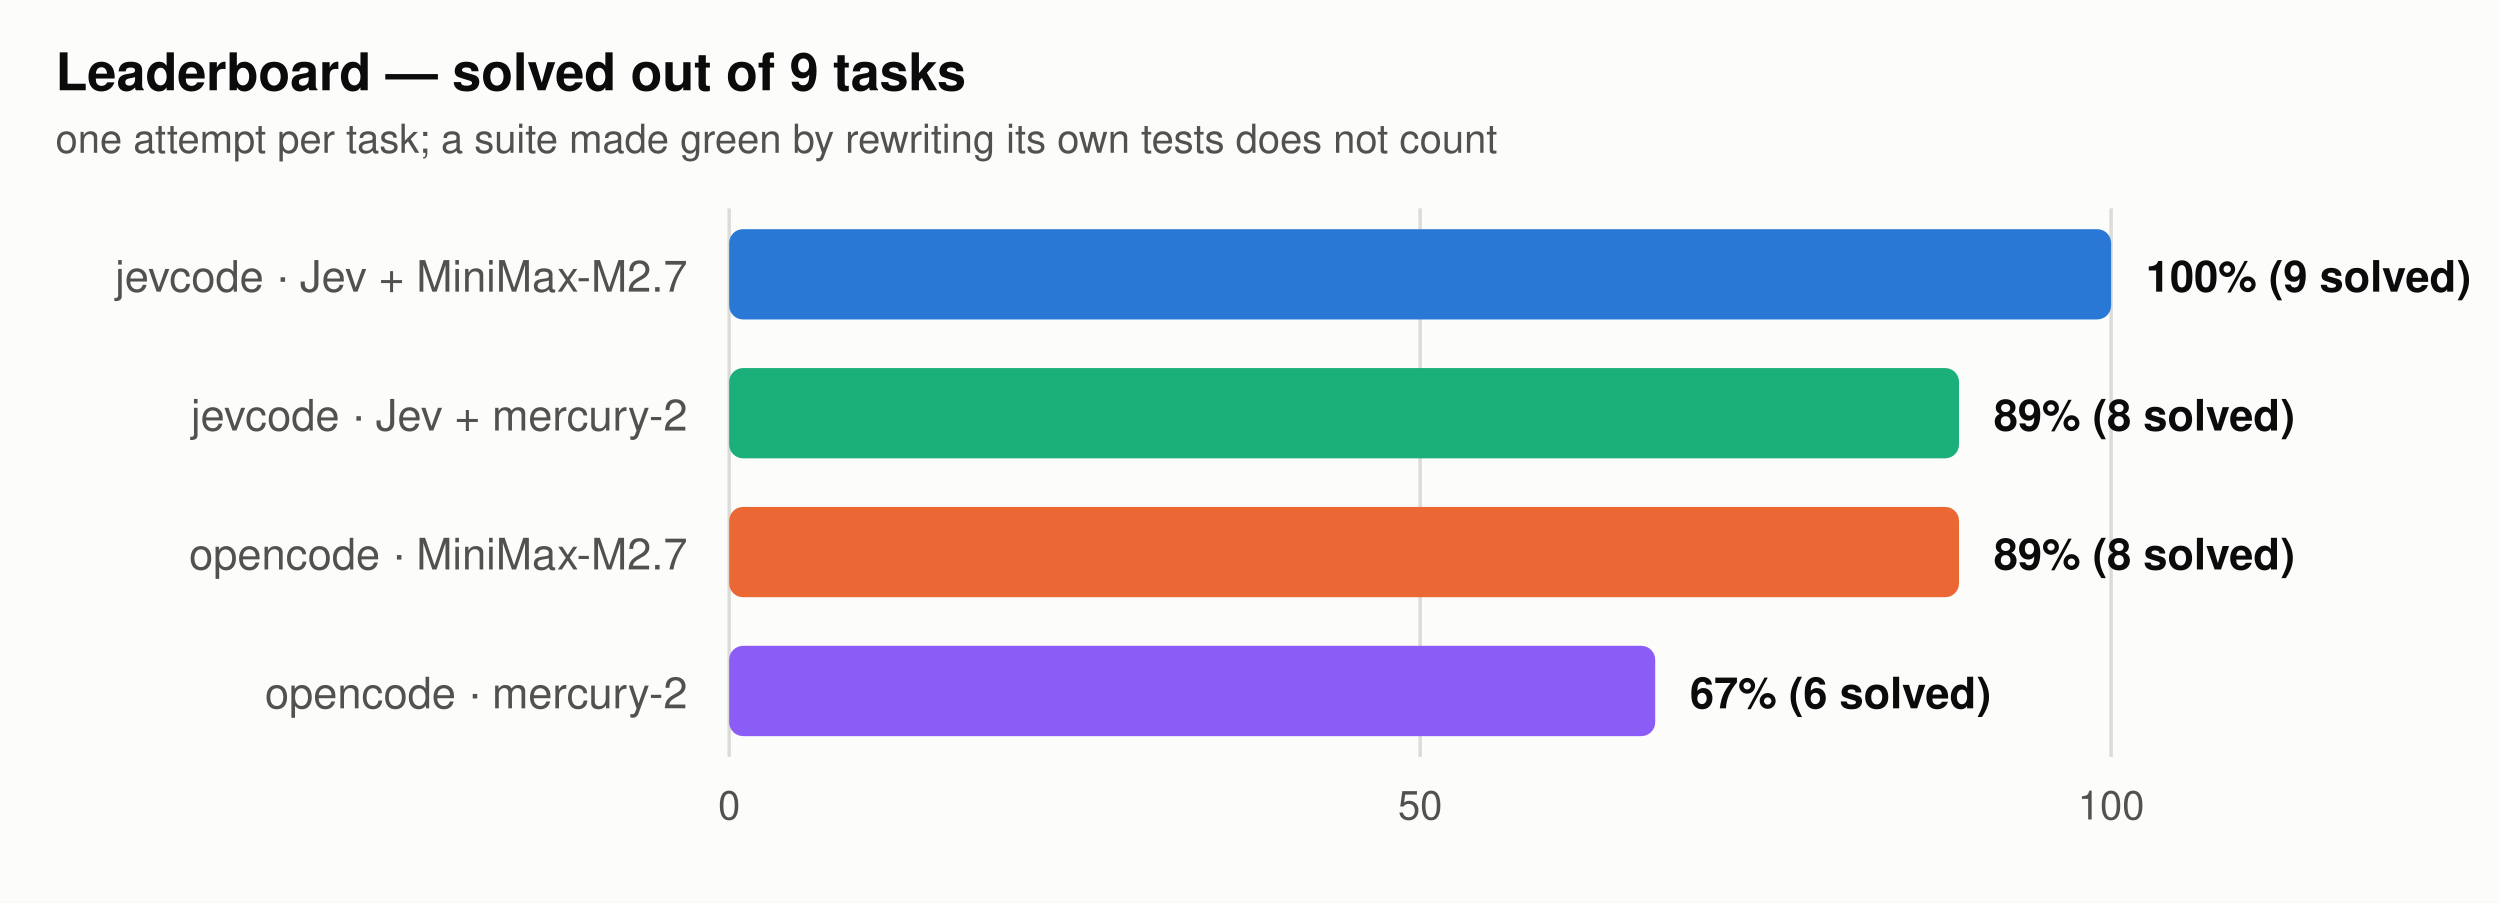
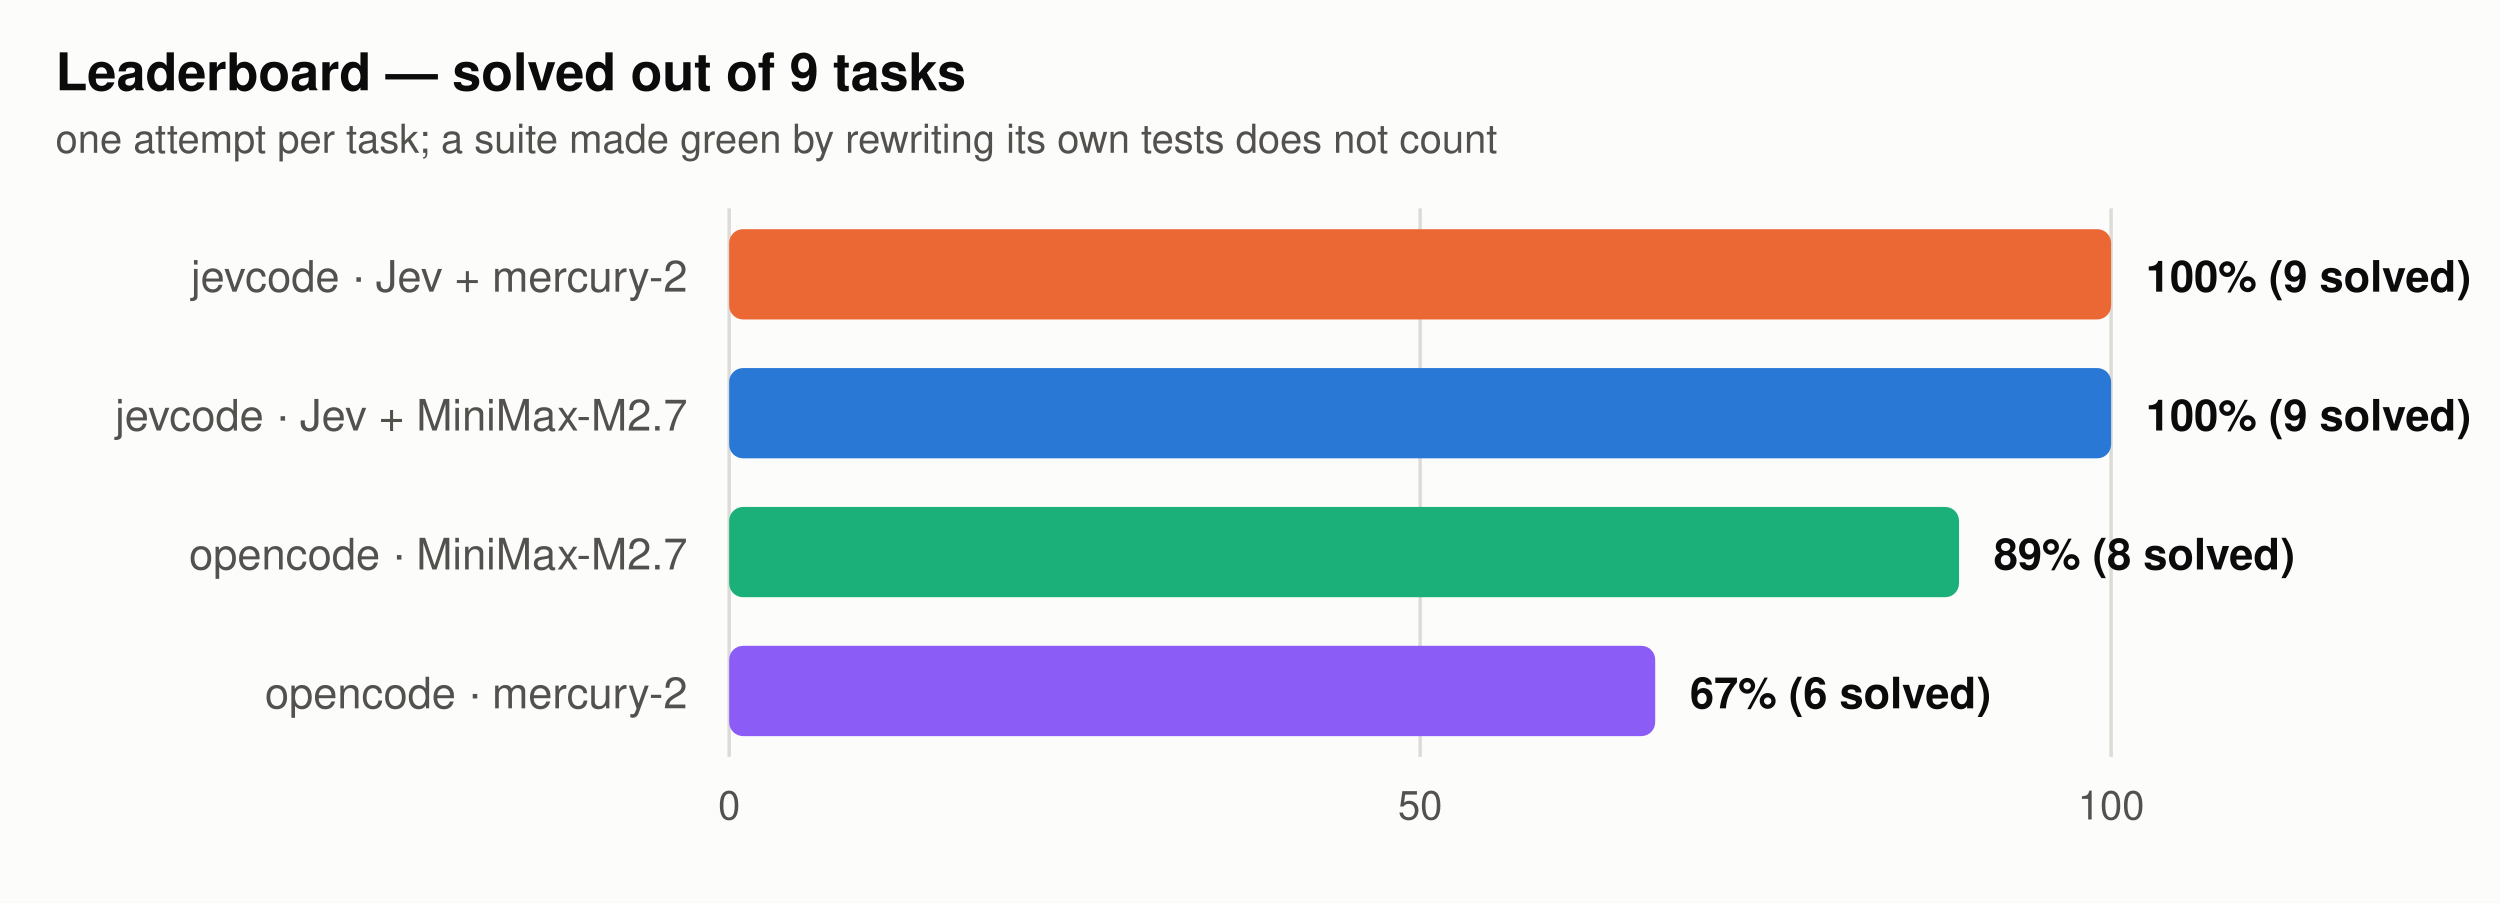
<svg xmlns="http://www.w3.org/2000/svg" width="720" height="260" viewBox="0 0 720 260" role="img" class="s" aria-label="Leaderboard — solved out of 9 tasks">
  <style>.s{font-family:ui-sans-serif, -apple-system, BlinkMacSystemFont, 'Segoe UI', Helvetica, Arial, sans-serif}.t{font-weight:600;font-size:15px}.l{font-size:12.5px}.v{font-size:12.5px;font-weight:600}.c{font-size:11.5px}.h{font-size:12.5px;font-weight:600}.b{font-size:14px;font-weight:600}text{fill:#0b0b0b}.m{fill:#52514e}rect.bg{fill:#fcfcfb}rect.win{fill:#e8f3ec}line.g,line.ax{stroke:#dcdbd6}.s1{fill:#2a78d6}.f1{fill:#2a78d6}.s2{fill:#eb6834}.f2{fill:#eb6834}.s3{fill:#1baf7a}.f3{fill:#1baf7a}@media (prefers-color-scheme: dark){text{fill:#ffffff}.m{fill:#c3c2b7}rect.bg{fill:#1a1a19}rect.win{fill:#1c2f25}line.g,line.ax{stroke:#3a3a37}.s1{fill:#3987e5}.f1{fill:#3987e5}.s2{fill:#d95926}.f2{fill:#d95926}.s3{fill:#199e70}.f3{fill:#199e70}}</style>
  <rect class="bg" x="0" y="0" width="720" height="260" fill="#fcfcfb" />
  <text class="t" x="16.0" y="26.0" fill="#0b0b0b">Leaderboard — solved out of 9 tasks</text>
  <text class="c m" x="16.0" y="44.0" fill="#52514e">one attempt per task; a suite made green by rewriting its own tests does not count</text>
  <line class="g" x1="210.0" y1="60.0" x2="210.0" y2="218.0" stroke="#dcdbd6" />
  <text class="c m" x="210.0" y="236.0" text-anchor="middle" fill="#52514e">0</text>
  <line class="g" x1="409.0" y1="60.0" x2="409.0" y2="218.0" stroke="#dcdbd6" />
  <text class="c m" x="409.0" y="236.0" text-anchor="middle" fill="#52514e">50</text>
  <line class="g" x1="608.0" y1="60.0" x2="608.0" y2="218.0" stroke="#dcdbd6" />
  <text class="c m" x="608.0" y="236.0" text-anchor="middle" fill="#52514e">100</text>
-   <text class="l m" x="198.0" y="84.0" text-anchor="end" fill="#52514e">jevcode · Jev + MiniMax-M2.7</text>
-   <rect class="s1" x="210.0" y="66.0" width="398.0" height="26" rx="4" fill="#2a78d6" />
+   <text class="l m" x="198.0" y="84.0" text-anchor="end" fill="#52514e">jevcode · Jev + mercury-2</text>
+   <rect class="s2" x="210.0" y="66.0" width="398.0" height="26" rx="4" fill="#eb6834" />
  <text class="v" x="618.0" y="84.0" fill="#0b0b0b">100%  (9 solved)</text>
-   <text class="l m" x="198.0" y="124.0" text-anchor="end" fill="#52514e">jevcode · Jev + mercury-2</text>
-   <rect class="s3" x="210.0" y="106.0" width="354.2" height="26" rx="4" fill="#1baf7a" />
-   <text class="v" x="574.2" y="124.0" fill="#0b0b0b">89%  (8 solved)</text>
+   <text class="l m" x="198.0" y="124.0" text-anchor="end" fill="#52514e">jevcode · Jev + MiniMax-M2.7</text>
+   <rect class="s1" x="210.0" y="106.0" width="398.0" height="26" rx="4" fill="#2a78d6" />
+   <text class="v" x="618.0" y="124.0" fill="#0b0b0b">100%  (9 solved)</text>
  <text class="l m" x="198.0" y="164.0" text-anchor="end" fill="#52514e">opencode · MiniMax-M2.7</text>
-   <rect class="s2" x="210.0" y="146.0" width="354.2" height="26" rx="4" fill="#eb6834" />
+   <rect class="s3" x="210.0" y="146.0" width="354.2" height="26" rx="4" fill="#1baf7a" />
  <text class="v" x="574.2" y="164.0" fill="#0b0b0b">89%  (8 solved)</text>
  <text class="l m" x="198.0" y="204.0" text-anchor="end" fill="#52514e">opencode · mercury-2</text>
  <rect class="s4" x="210.0" y="186.0" width="266.7" height="26" rx="4" fill="#8b5cf6" />
  <text class="v" x="486.7" y="204.0" fill="#0b0b0b">67%  (6 solved)</text>
</svg>
